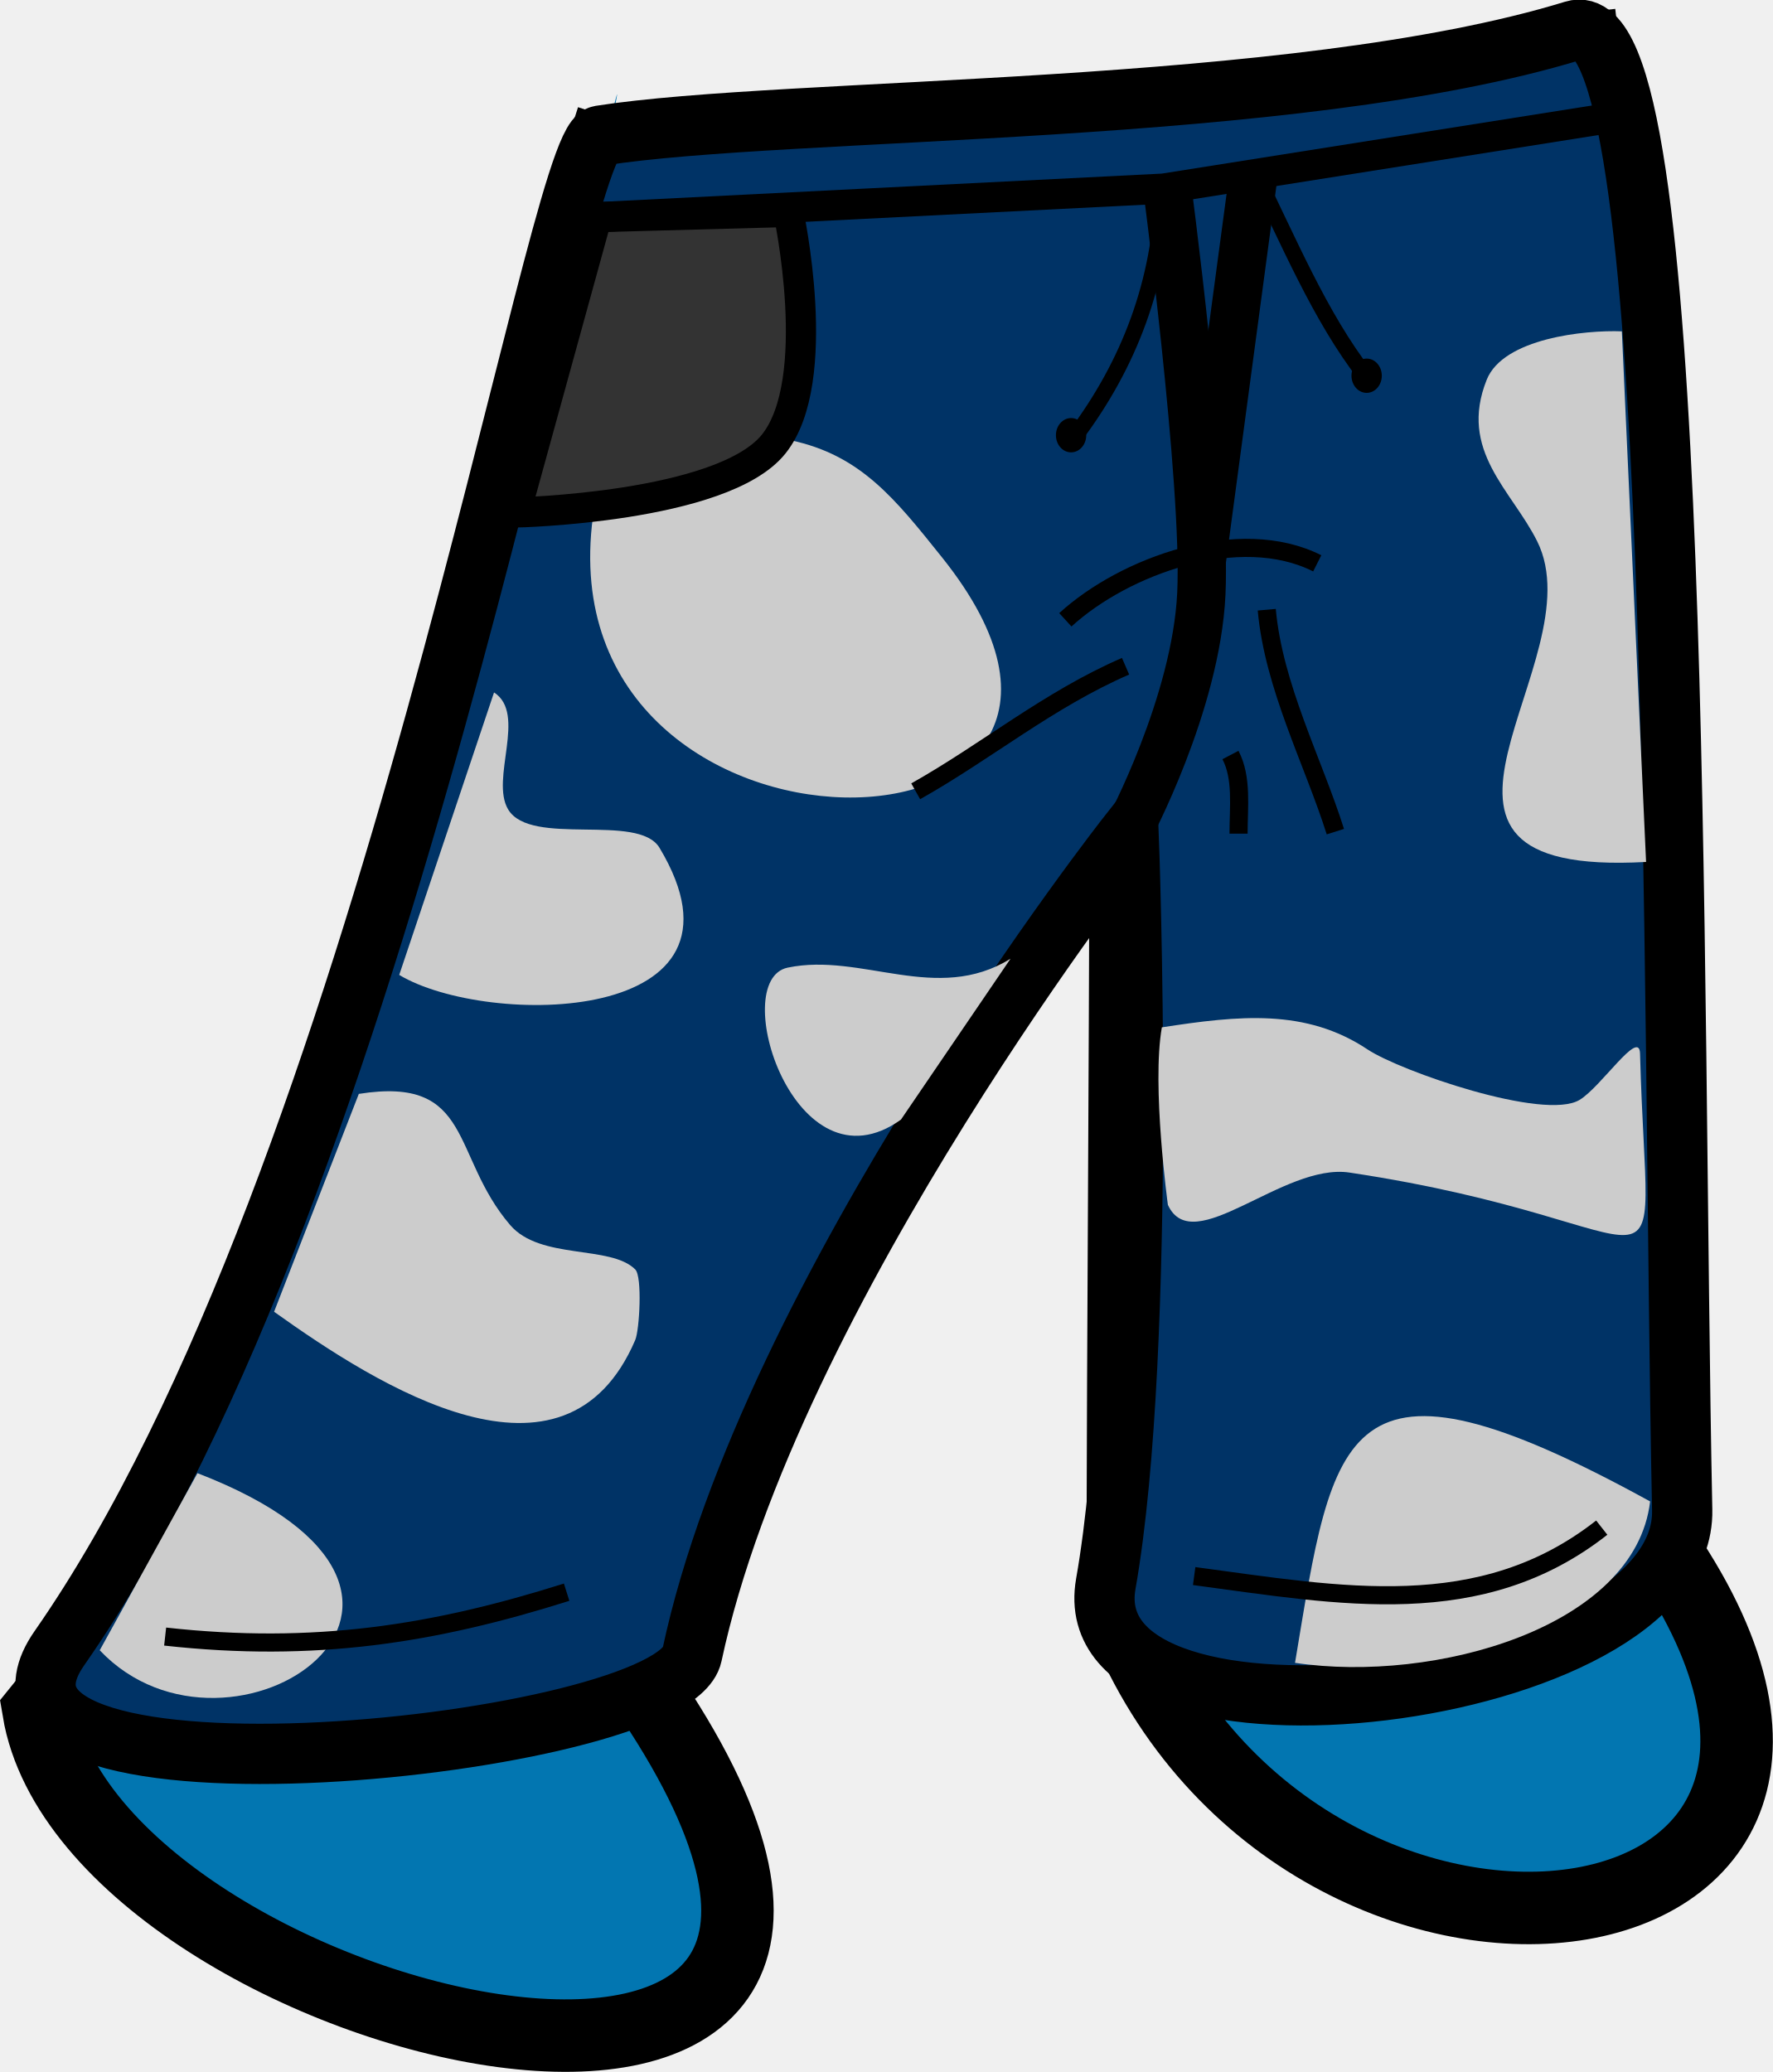
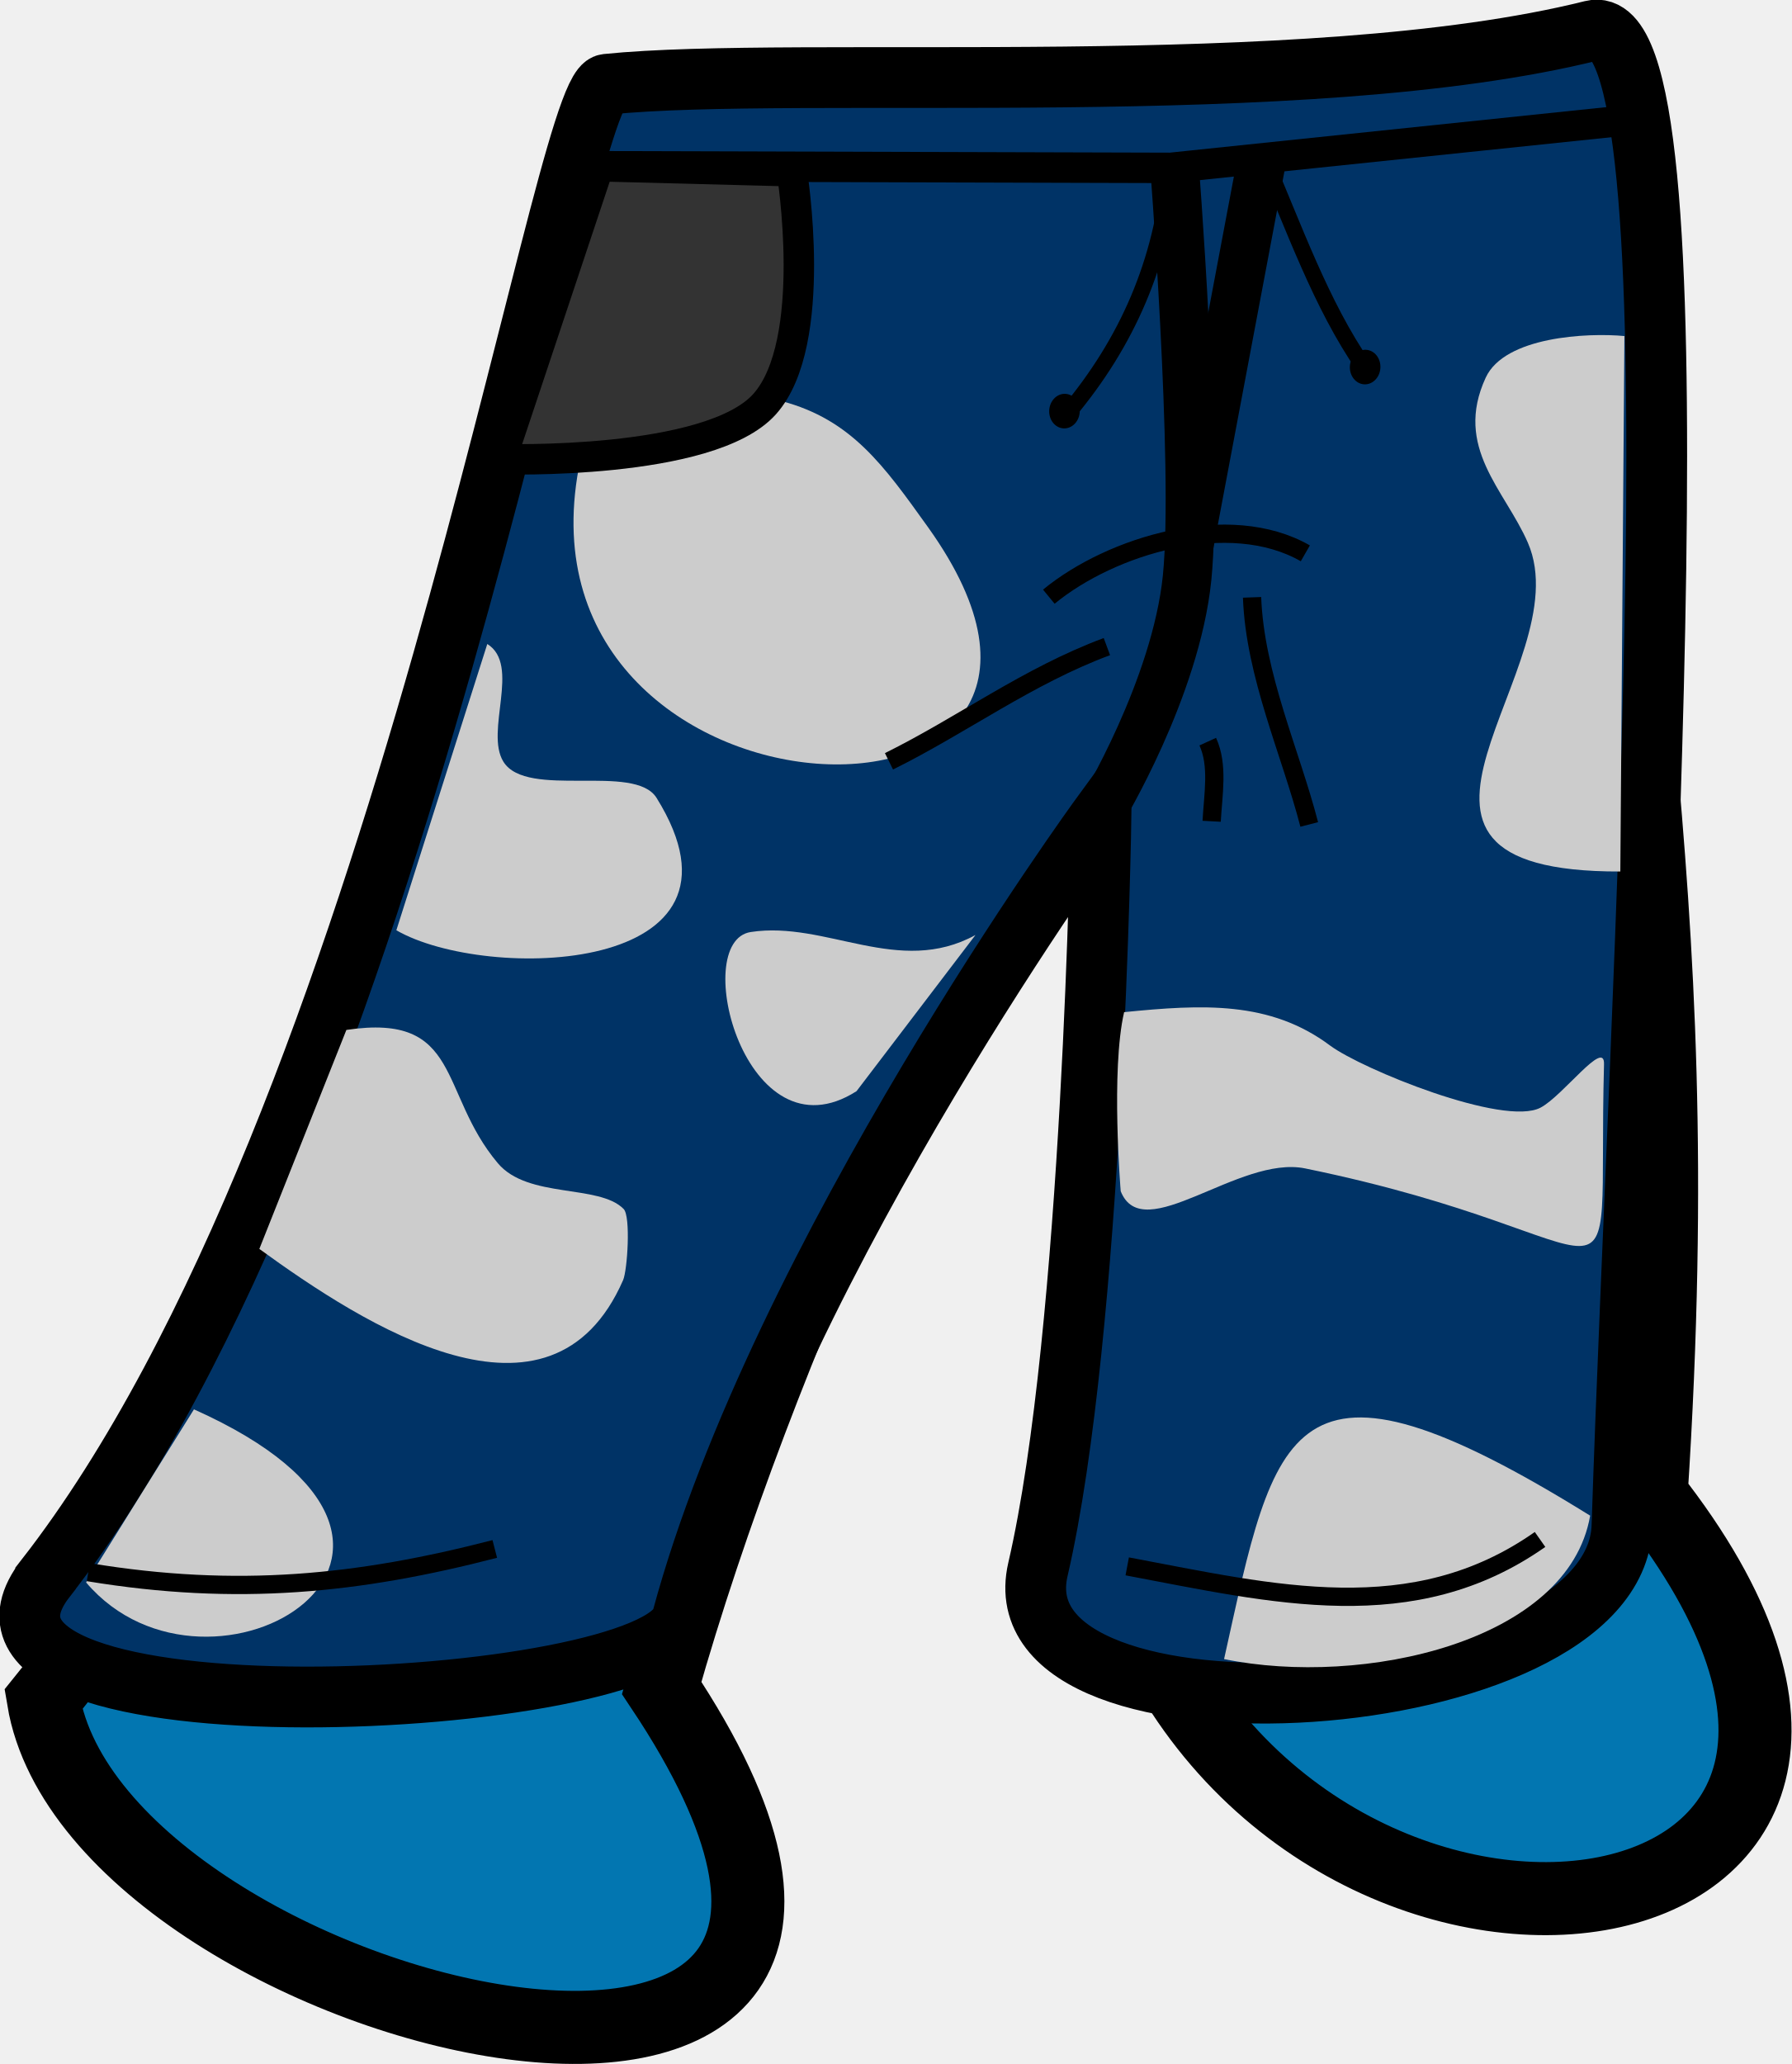
- <svg xmlns="http://www.w3.org/2000/svg" id="svg2007" version="1.1" viewBox="0 0 29.356 34.313" height="34.313mm" width="29.356mm">
+ <svg xmlns="http://www.w3.org/2000/svg" id="svg2007" version="1.1" viewBox="0 0 29.433 33.901" height="33.901mm" width="29.433mm">
  <defs id="defs2001" />
-   <g transform="translate(0.2625277,-0.1588812)" id="layer1">
-     <g transform="translate(-0.2625277,-1.026511)" id="g892">
-       <g style="display:inline" transform="translate(-81.70592,-154.4556)" id="layer1-7" />
-       <g transform="translate(-5.127945,-51.14946)" id="layer3">
-         <path id="path831-5" d="m 31.278,52.548 c 0.124,9.51 1.596,14.061 0.898,24.757 5.989,7.622 -5.466,9.257 -8.457,1.795 0,-4.947 0.061,-10.809 0.047,-15.733 -3.052,4.578 -6.272,11.542 -7.843,17.103 6.067,9.1 -9.274,5.51 -10.158,0.189 5.089,-6.264 7.053,-18.83 9.506,-26.364 6.269,0.288 10.769,-0.712 16.007,-1.748 z" style="opacity:1;fill:#ffffff;fill-opacity:1;stroke:none;stroke-width:1.2;stroke-linecap:butt;stroke-linejoin:miter;stroke-miterlimit:4;stroke-dasharray:none;stroke-opacity:1" />
-         <path id="path857" d="m 15.27,54.296 c -0.528,2.533 6.447,6.512 8.92,7.985 4.741,-1.551 7.056,-4.215 7.607,-7.654 0.551,-3.439 0.378,22.679 0.378,22.679 0,0 2.679,4.233 0.567,5.764 -2.112,1.531 -7.638,-0.211 -9.024,-3.969 -1.386,-3.758 0.472,-16.82 0.472,-16.82 l -8.268,18.19 c 0,0 2.808,4.177 0.331,5.764 -2.477,1.587 -11.649,-3.642 -10.489,-5.575 2.884,-4.806 7.654,-18.521 7.654,-18.521 0,0 2.38,-10.376 1.852,-7.843 z" style="fill:#0276b1;fill-opacity:1;stroke:none;stroke-width:0.265px;stroke-linecap:butt;stroke-linejoin:miter;stroke-opacity:1" />
-       </g>
-       <g transform="translate(-5.127945,-51.14946)" style="display:inline" id="layer2-4">
-         <path id="path831" d="m 31.278,52.548 c 1.059,9.51 1.596,14.061 0.898,24.757 5.989,7.622 -5.466,9.257 -8.457,1.795 0,-4.947 0.061,-10.809 0.047,-15.733 -3.052,4.578 -6.272,11.542 -7.843,17.103 6.067,9.1 -9.274,5.51 -10.158,0.189 C 10.854,74.396 12.817,61.83 15.27,54.296" style="opacity:1;fill:none;fill-opacity:1;stroke:#000000;stroke-width:1.2;stroke-linecap:butt;stroke-linejoin:miter;stroke-miterlimit:4;stroke-dasharray:none;stroke-opacity:1" />
-       </g>
+   <g transform="translate(1.33543,0.1974284)" id="layer1">
+     <path style="opacity:1;fill:#ffffff;fill-opacity:1;stroke:none;stroke-width:1.2;stroke-linecap:butt;stroke-linejoin:miter;stroke-miterlimit:4;stroke-dasharray:none;stroke-opacity:1" d="m 24.891,0.662 c 0.124,9.51 1.596,13.003 0.898,23.699 5.989,7.622 -5.466,9.257 -8.457,1.795 0,-4.947 0.061,-10.809 0.047,-15.733 -3.052,4.578 -6.272,11.542 -7.843,17.103 6.067,9.1 -9.274,5.51 -10.158,0.189 C 4.467,21.452 8.834,8.602 9.445,0.762 15.619,0.577 18.188,0.706 24.891,0.662 Z" id="path831-5" />
+     <path style="fill:#0276b1;fill-opacity:1;stroke:none;stroke-width:0.265px;stroke-linecap:butt;stroke-linejoin:miter;stroke-opacity:1" d="m 8.883,1.352 c -0.528,2.533 6.447,6.512 8.92,7.985 4.741,-1.551 7.056,-4.215 7.607,-7.654 0.551,-3.439 0.378,22.679 0.378,22.679 0,0 2.679,4.233 0.567,5.764 -2.112,1.531 -7.638,-0.211 -9.024,-3.969 C 15.945,22.398 17.804,9.337 17.804,9.337 L 9.535,27.527 c 0,0 2.808,4.177 0.331,5.764 C 7.389,34.878 -1.937,29.548 -0.623,27.716 2.639,23.17 7.646,9.36 7.646,9.36 c 0,0 1.765,-10.542 1.238,-8.008 z" id="path857" />
+     <path style="display:inline;opacity:1;fill:none;fill-opacity:1;stroke:#000000;stroke-width:1.2;stroke-linecap:butt;stroke-linejoin:miter;stroke-miterlimit:4;stroke-dasharray:none;stroke-opacity:1" d="m 24.891,0.662 c -0.051,9.156 1.596,13.003 0.898,23.699 5.989,7.622 -5.466,9.257 -8.457,1.795 0,-4.947 0.061,-10.809 0.047,-15.733 C 14.327,15.001 11.107,21.965 9.535,27.527 15.602,36.627 0.261,33.037 -0.623,27.716 4.467,21.452 9.331,7.681 9.445,0.762" id="path831" />
+   </g>
+   <g transform="translate(1.33543,0.1974284)" style="display:inline" id="layer2">
+     <path id="path2567" d="M -0.586,25.725 C 5.279,18.201 7.869,1.265 8.63,1.187 11.785,0.864 20.108,1.483 24.82,0.306 c 1.858,-0.464 0.772,15.87 0.491,24.56 -0.103,3.191 -10.317,3.824 -9.595,0.714 0.908,-3.914 1.037,-12.376 1.037,-12.376 0,0 -5.273,7.225 -6.882,13.186 -0.409,1.516 -12.638,2.134 -10.457,-0.664 z" style="fill:#003366;fill-opacity:1;stroke:#000000;stroke-width:0.998;stroke-linecap:butt;stroke-linejoin:miter;stroke-miterlimit:4;stroke-dasharray:none;stroke-opacity:1" />
+     <path id="path2616" d="m 6.67,10.38 c 0.555,0.346 -0.045,1.435 0.265,1.934 0.385,0.619 2.155,0.015 2.516,0.594 1.814,2.915 -2.802,3.026 -4.275,2.174" style="fill:#cccccc;fill-opacity:1;stroke:none;stroke-width:0.265px;stroke-linecap:butt;stroke-linejoin:miter;stroke-opacity:1" />
+     <path id="path2614" d="m 14.69,15.16 c -1.261,0.69 -2.455,-0.239 -3.692,-0.049 -1.013,0.155 -0.083,3.776 1.738,2.614" style="fill:#cccccc;fill-opacity:1;stroke:none;stroke-width:0.163px;stroke-linecap:butt;stroke-linejoin:miter;stroke-opacity:1" />
+     <path id="path2571" d="m 16.758,13.131 c 0,0 1.225,-2.019 1.409,-3.841 C 18.35,7.469 17.946,2.346 17.946,2.346" style="fill:none;stroke:#000000;stroke-width:0.8;stroke-linecap:butt;stroke-linejoin:miter;stroke-miterlimit:4;stroke-dasharray:none;stroke-opacity:1" />
+     <path id="path2573" d="M 18.19,8.816 19.409,2.349" style="fill:none;stroke:#000000;stroke-width:0.8;stroke-linecap:butt;stroke-linejoin:miter;stroke-miterlimit:4;stroke-dasharray:none;stroke-opacity:1" />
+     <path id="path2612" d="M 8.173,7.486 C 7.019,13.662 17.837,13.944 13.909,8.46 13.184,7.448 12.655,6.697 11.51,6.392" style="fill:#cccccc;fill-opacity:1;stroke:none;stroke-width:0.265px;stroke-linecap:butt;stroke-linejoin:miter;stroke-opacity:1" />
+     <path id="path2622" d="m 4.355,16.719 c 1.906,-0.286 1.509,1.029 2.489,2.19 0.495,0.587 1.659,0.338 2.066,0.751 0.119,0.121 0.062,1.006 -0.009,1.169 -1.189,2.716 -4.261,0.732 -5.976,-0.513" style="fill:#cccccc;fill-opacity:1;stroke:none;stroke-width:0.265px;stroke-linecap:butt;stroke-linejoin:miter;stroke-opacity:1" />
+     <path id="path2569" d="m 6.897,7.344 c 0,0 3.428,0.107 4.33,-0.905 0.902,-1.012 0.446,-3.824 0.446,-3.824 l -3.171,-0.082 z" style="fill:#333333;fill-opacity:1;stroke:#000000;stroke-width:0.5;stroke-linecap:butt;stroke-linejoin:miter;stroke-miterlimit:4;stroke-dasharray:none;stroke-opacity:1" />
+     <path id="path2579" d="m 8.501,2.533 9.392,0.027 7.378,-0.769" style="fill:none;stroke:#000000;stroke-width:0.5;stroke-linecap:butt;stroke-linejoin:miter;stroke-miterlimit:4;stroke-dasharray:none;stroke-opacity:1" />
+     <path id="path2598" d="M 15.895,9.603 C 16.922,8.759 18.861,8.175 20.109,8.891" style="fill:none;stroke:#000000;stroke-width:0.3;stroke-linecap:butt;stroke-linejoin:miter;stroke-miterlimit:4;stroke-dasharray:none;stroke-opacity:1" />
+     <path id="path2600" d="m 16.849,10.423 c -1.296,0.481 -2.381,1.291 -3.58,1.884" style="fill:none;stroke:#000000;stroke-width:0.3;stroke-linecap:butt;stroke-linejoin:miter;stroke-miterlimit:4;stroke-dasharray:none;stroke-opacity:1" />
+     <path id="path2602" d="m 19.234,9.614 c 0.046,1.276 0.636,2.557 0.939,3.73" style="fill:none;stroke:#000000;stroke-width:0.3;stroke-linecap:butt;stroke-linejoin:miter;stroke-miterlimit:4;stroke-dasharray:none;stroke-opacity:1" />
+     <path id="path2610" d="m 18.506,11.984 c 0.178,0.389 0.088,0.864 0.064,1.308" style="fill:none;stroke:#000000;stroke-width:0.3;stroke-linecap:butt;stroke-linejoin:miter;stroke-miterlimit:4;stroke-dasharray:none;stroke-opacity:1" />
+     <path id="path2618" d="m 25.351,5.322 c -0.606,-0.057 -1.966,0.008 -2.278,0.682 -0.532,1.149 0.315,1.846 0.692,2.713 0.89,2.046 -3.187,5.411 1.519,5.4" style="fill:#cccccc;fill-opacity:1;stroke:none;stroke-width:0.265px;stroke-linecap:butt;stroke-linejoin:miter;stroke-opacity:1" />
+     <path id="path2620" d="m 17.132,16.427 c 1.283,-0.128 2.395,-0.19 3.383,0.548 0.518,0.386 2.856,1.34 3.459,1.02 0.372,-0.197 1.053,-1.135 1.042,-0.714 -0.121,4.538 0.67,2.856 -4.909,1.713 -1.09,-0.224 -2.664,1.3 -3.031,0.374 0,0 -0.165,-1.986 0.056,-2.941 z" style="fill:#cccccc;fill-opacity:1;stroke:none;stroke-width:0.265px;stroke-linecap:butt;stroke-linejoin:miter;stroke-opacity:1" />
+     <path id="path2630" d="m 1.851,22.951 c 5.153,2.306 0.263,5.235 -1.772,2.843" style="fill:#cccccc;fill-opacity:1;stroke:none;stroke-width:0.265px;stroke-linecap:butt;stroke-linejoin:miter;stroke-opacity:1" />
+     <path id="path2624" d="M 0.115,25.625 C 2.566,26.03 4.558,25.822 6.793,25.244" style="fill:none;stroke:#000000;stroke-width:0.3;stroke-linecap:butt;stroke-linejoin:miter;stroke-miterlimit:4;stroke-dasharray:none;stroke-opacity:1" />
+     <path id="path2632" d="m 24.788,24.697 c -4.969,-3.085 -5.171,-1.439 -6.014,2.356 2.281,0.467 5.657,-0.284 6.014,-2.356 z" style="fill:#cccccc;fill-opacity:1;stroke:none;stroke-width:0.265px;stroke-linecap:butt;stroke-linejoin:miter;stroke-opacity:1" />
+     <path id="path2626" d="m 17.183,25.53 c 2.402,0.452 4.694,1.026 6.782,-0.442" style="fill:none;stroke:#000000;stroke-width:0.3;stroke-linecap:butt;stroke-linejoin:miter;stroke-miterlimit:4;stroke-dasharray:none;stroke-opacity:1" />
+     <g transform="rotate(3.046563,32.0597,-17.87505)" id="g2657">
+       <path style="fill:none;stroke:#000000;stroke-width:0.265px;stroke-linecap:butt;stroke-linejoin:miter;stroke-opacity:1" d="m 18.999,3.283 c -0.048,1.555 -0.562,2.903 -1.46,4.1" id="path2604" />
+       <ellipse style="opacity:1;fill:#000000;fill-opacity:1;stroke:none;stroke-width:0.313;stroke-miterlimit:4;stroke-dasharray:none;stroke-opacity:1" id="path2634" cx="17.473" cy="7.366" rx="0.251" ry="0.284" />
    </g>
-   </g>
-   <g transform="translate(0.2625277,-0.1588812)" style="display:inline" id="layer2">
-     <g id="g919">
-       <path style="fill:#003366;fill-opacity:1;stroke:#000000;stroke-width:0.998;stroke-linecap:butt;stroke-linejoin:miter;stroke-miterlimit:4;stroke-dasharray:none;stroke-opacity:1" d="M 0.72,27.455 C 6.177,19.63 8.921,2.523 9.676,2.405 12.81,1.915 21.154,2.091 25.797,0.665 27.627,0.103 27.411,16.472 27.592,25.164 c 0.067,3.192 -10.099,4.367 -9.544,1.223 0.698,-3.956 0.378,-12.414 0.378,-12.414 0,0 -5.939,7.551 -7.229,13.59 -0.328,1.535 -12.507,2.803 -10.477,-0.108 z" id="path2567" />
-       <path style="fill:#cccccc;fill-opacity:1;stroke:none;stroke-width:0.163px;stroke-linecap:butt;stroke-linejoin:miter;stroke-opacity:1" d="m 16.47,16.036 c -1.223,0.756 -2.464,-0.108 -3.689,0.147 -1.003,0.209 0.118,3.775 1.875,2.517" id="path2614" />
-       <path style="fill:none;stroke:#000000;stroke-width:0.8;stroke-linecap:butt;stroke-linejoin:miter;stroke-miterlimit:4;stroke-dasharray:none;stroke-opacity:1" d="m 18.427,13.901 c 0,0 1.116,-2.081 1.203,-3.91 0.087,-1.829 -0.59,-6.923 -0.59,-6.923" id="path2571" />
-       <path style="fill:none;stroke:#000000;stroke-width:0.8;stroke-linecap:butt;stroke-linejoin:miter;stroke-miterlimit:4;stroke-dasharray:none;stroke-opacity:1" d="M 19.628,9.516 20.502,2.993" id="path2573" />
-       <path style="fill:#cccccc;fill-opacity:1;stroke:none;stroke-width:0.265px;stroke-linecap:butt;stroke-linejoin:miter;stroke-opacity:1" d="M 9.555,8.719 C 8.731,14.949 19.548,14.655 15.335,9.388 14.557,8.416 13.988,7.694 12.829,7.45" id="path2612" />
-       <path style="fill:#333333;fill-opacity:1;stroke:#000000;stroke-width:0.5;stroke-linecap:butt;stroke-linejoin:miter;stroke-miterlimit:4;stroke-dasharray:none;stroke-opacity:1" d="m 8.273,8.646 c 0,0 3.429,-0.075 4.276,-1.134 0.847,-1.059 0.242,-3.843 0.242,-3.843 l -3.171,0.086 z" id="path2569" />
-       <path style="fill:none;stroke:#000000;stroke-width:0.5;stroke-linecap:butt;stroke-linejoin:miter;stroke-miterlimit:4;stroke-dasharray:none;stroke-opacity:1" d="M 9.619,3.756 18.999,3.283 26.326,2.123" id="path2579" />
-       <path style="fill:none;stroke:#000000;stroke-width:0.3;stroke-linecap:butt;stroke-linejoin:miter;stroke-miterlimit:4;stroke-dasharray:none;stroke-opacity:1" d="M 17.378,10.423 C 18.359,9.526 20.264,8.839 21.549,9.488" id="path2598" />
-       <path style="fill:none;stroke:#000000;stroke-width:0.3;stroke-linecap:butt;stroke-linejoin:miter;stroke-miterlimit:4;stroke-dasharray:none;stroke-opacity:1" d="m 18.375,11.192 c -1.268,0.549 -2.309,1.416 -3.475,2.071" id="path2600" />
-       <path style="fill:none;stroke:#000000;stroke-width:0.3;stroke-linecap:butt;stroke-linejoin:miter;stroke-miterlimit:4;stroke-dasharray:none;stroke-opacity:1" d="m 20.713,10.256 c 0.114,1.272 0.771,2.519 1.136,3.675" id="path2602" />
-       <path style="fill:none;stroke:#000000;stroke-width:0.3;stroke-linecap:butt;stroke-linejoin:miter;stroke-miterlimit:4;stroke-dasharray:none;stroke-opacity:1" d="m 20.112,12.662 c 0.198,0.379 0.134,0.858 0.134,1.303" id="path2610" />
-       <path style="fill:#cccccc;fill-opacity:1;stroke:none;stroke-width:0.265px;stroke-linecap:butt;stroke-linejoin:miter;stroke-opacity:1" d="m 7.918,11.626 c 0.549,0.355 -0.068,1.434 0.234,1.938 0.375,0.625 2.155,0.05 2.506,0.635 1.767,2.944 -2.851,2.98 -4.31,2.105" id="path2616" />
-       <path style="fill:#cccccc;fill-opacity:1;stroke:none;stroke-width:0.265px;stroke-linecap:butt;stroke-linejoin:miter;stroke-opacity:1" d="m 26.593,5.646 c -0.608,-0.024 -1.963,0.113 -2.238,0.802 -0.47,1.175 0.412,1.827 0.835,2.673 0.998,1.996 -2.895,5.573 1.804,5.312" id="path2618" />
-       <path style="fill:#cccccc;fill-opacity:1;stroke:none;stroke-width:0.265px;stroke-linecap:butt;stroke-linejoin:miter;stroke-opacity:1" d="m 18.976,17.172 c 1.274,-0.196 2.382,-0.317 3.408,0.367 0.538,0.358 2.923,1.186 3.508,0.835 0.361,-0.217 0.991,-1.189 1.002,-0.768 0.121,4.538 0.821,2.817 -4.811,1.971 -1.101,-0.165 -2.591,1.44 -3.007,0.535 0,0 -0.271,-1.974 -0.1,-2.94 z" id="path2620" />
-       <path style="fill:#cccccc;fill-opacity:1;stroke:none;stroke-width:0.265px;stroke-linecap:butt;stroke-linejoin:miter;stroke-opacity:1" d="m 5.679,18.274 c 1.904,-0.301 1.517,1.018 2.506,2.172 0.5,0.583 1.661,0.325 2.071,0.735 0.12,0.12 0.07,1.006 0,1.169 -1.168,2.725 -4.256,0.764 -5.98,-0.468" id="path2622" />
-       <path style="fill:#cccccc;fill-opacity:1;stroke:none;stroke-width:0.265px;stroke-linecap:butt;stroke-linejoin:miter;stroke-opacity:1" d="m 3.007,24.555 c 5.268,2.029 0.541,5.214 -1.618,2.933" id="path2630" />
-       <path style="fill:none;stroke:#000000;stroke-width:0.3;stroke-linecap:butt;stroke-linejoin:miter;stroke-miterlimit:4;stroke-dasharray:none;stroke-opacity:1" d="m 2.472,27.261 c 2.469,0.274 4.447,-0.04 6.648,-0.735" id="path2624" />
-       <path style="fill:#cccccc;fill-opacity:1;stroke:none;stroke-width:0.265px;stroke-linecap:butt;stroke-linejoin:miter;stroke-opacity:1" d="m 27.061,25.023 c -5.126,-2.817 -5.24,-1.162 -5.88,2.673 2.302,0.345 5.634,-0.585 5.88,-2.673 z" id="path2632" />
-       <path style="fill:none;stroke:#000000;stroke-width:0.3;stroke-linecap:butt;stroke-linejoin:miter;stroke-miterlimit:4;stroke-dasharray:none;stroke-opacity:1" d="m 19.511,26.259 c 2.422,0.324 4.742,0.775 6.749,-0.802" id="path2626" />
-       <g id="g2657">
-         <path id="path2604" d="m 18.999,3.283 c -0.048,1.555 -0.562,2.903 -1.46,4.1" style="fill:none;stroke:#000000;stroke-width:0.265px;stroke-linecap:butt;stroke-linejoin:miter;stroke-opacity:1" />
-         <ellipse ry="0.284" rx="0.251" cy="7.366" cx="17.473" id="path2634" style="opacity:1;fill:#000000;fill-opacity:1;stroke:none;stroke-width:0.313;stroke-miterlimit:4;stroke-dasharray:none;stroke-opacity:1" />
-       </g>
-       <g id="g2653">
-         <path id="path2606" d="m 20.502,2.993 c 0.562,1.125 1.084,2.405 1.849,3.388" style="fill:none;stroke:#000000;stroke-width:0.265px;stroke-linecap:butt;stroke-linejoin:miter;stroke-opacity:1" />
-         <ellipse ry="0.284" rx="0.251" cy="6.381" cx="22.367" id="path2634-8" style="opacity:1;fill:#000000;fill-opacity:1;stroke:none;stroke-width:0.313;stroke-miterlimit:4;stroke-dasharray:none;stroke-opacity:1" />
-       </g>
+     <g transform="rotate(3.046563,32.0597,-17.87505)" id="g2653">
+       <path style="fill:none;stroke:#000000;stroke-width:0.265px;stroke-linecap:butt;stroke-linejoin:miter;stroke-opacity:1" d="m 20.502,2.993 c 0.562,1.125 1.084,2.405 1.849,3.388" id="path2606" />
+       <ellipse style="opacity:1;fill:#000000;fill-opacity:1;stroke:none;stroke-width:0.313;stroke-miterlimit:4;stroke-dasharray:none;stroke-opacity:1" id="path2634-8" cx="22.367" cy="6.381" rx="0.251" ry="0.284" />
    </g>
  </g>
</svg>
